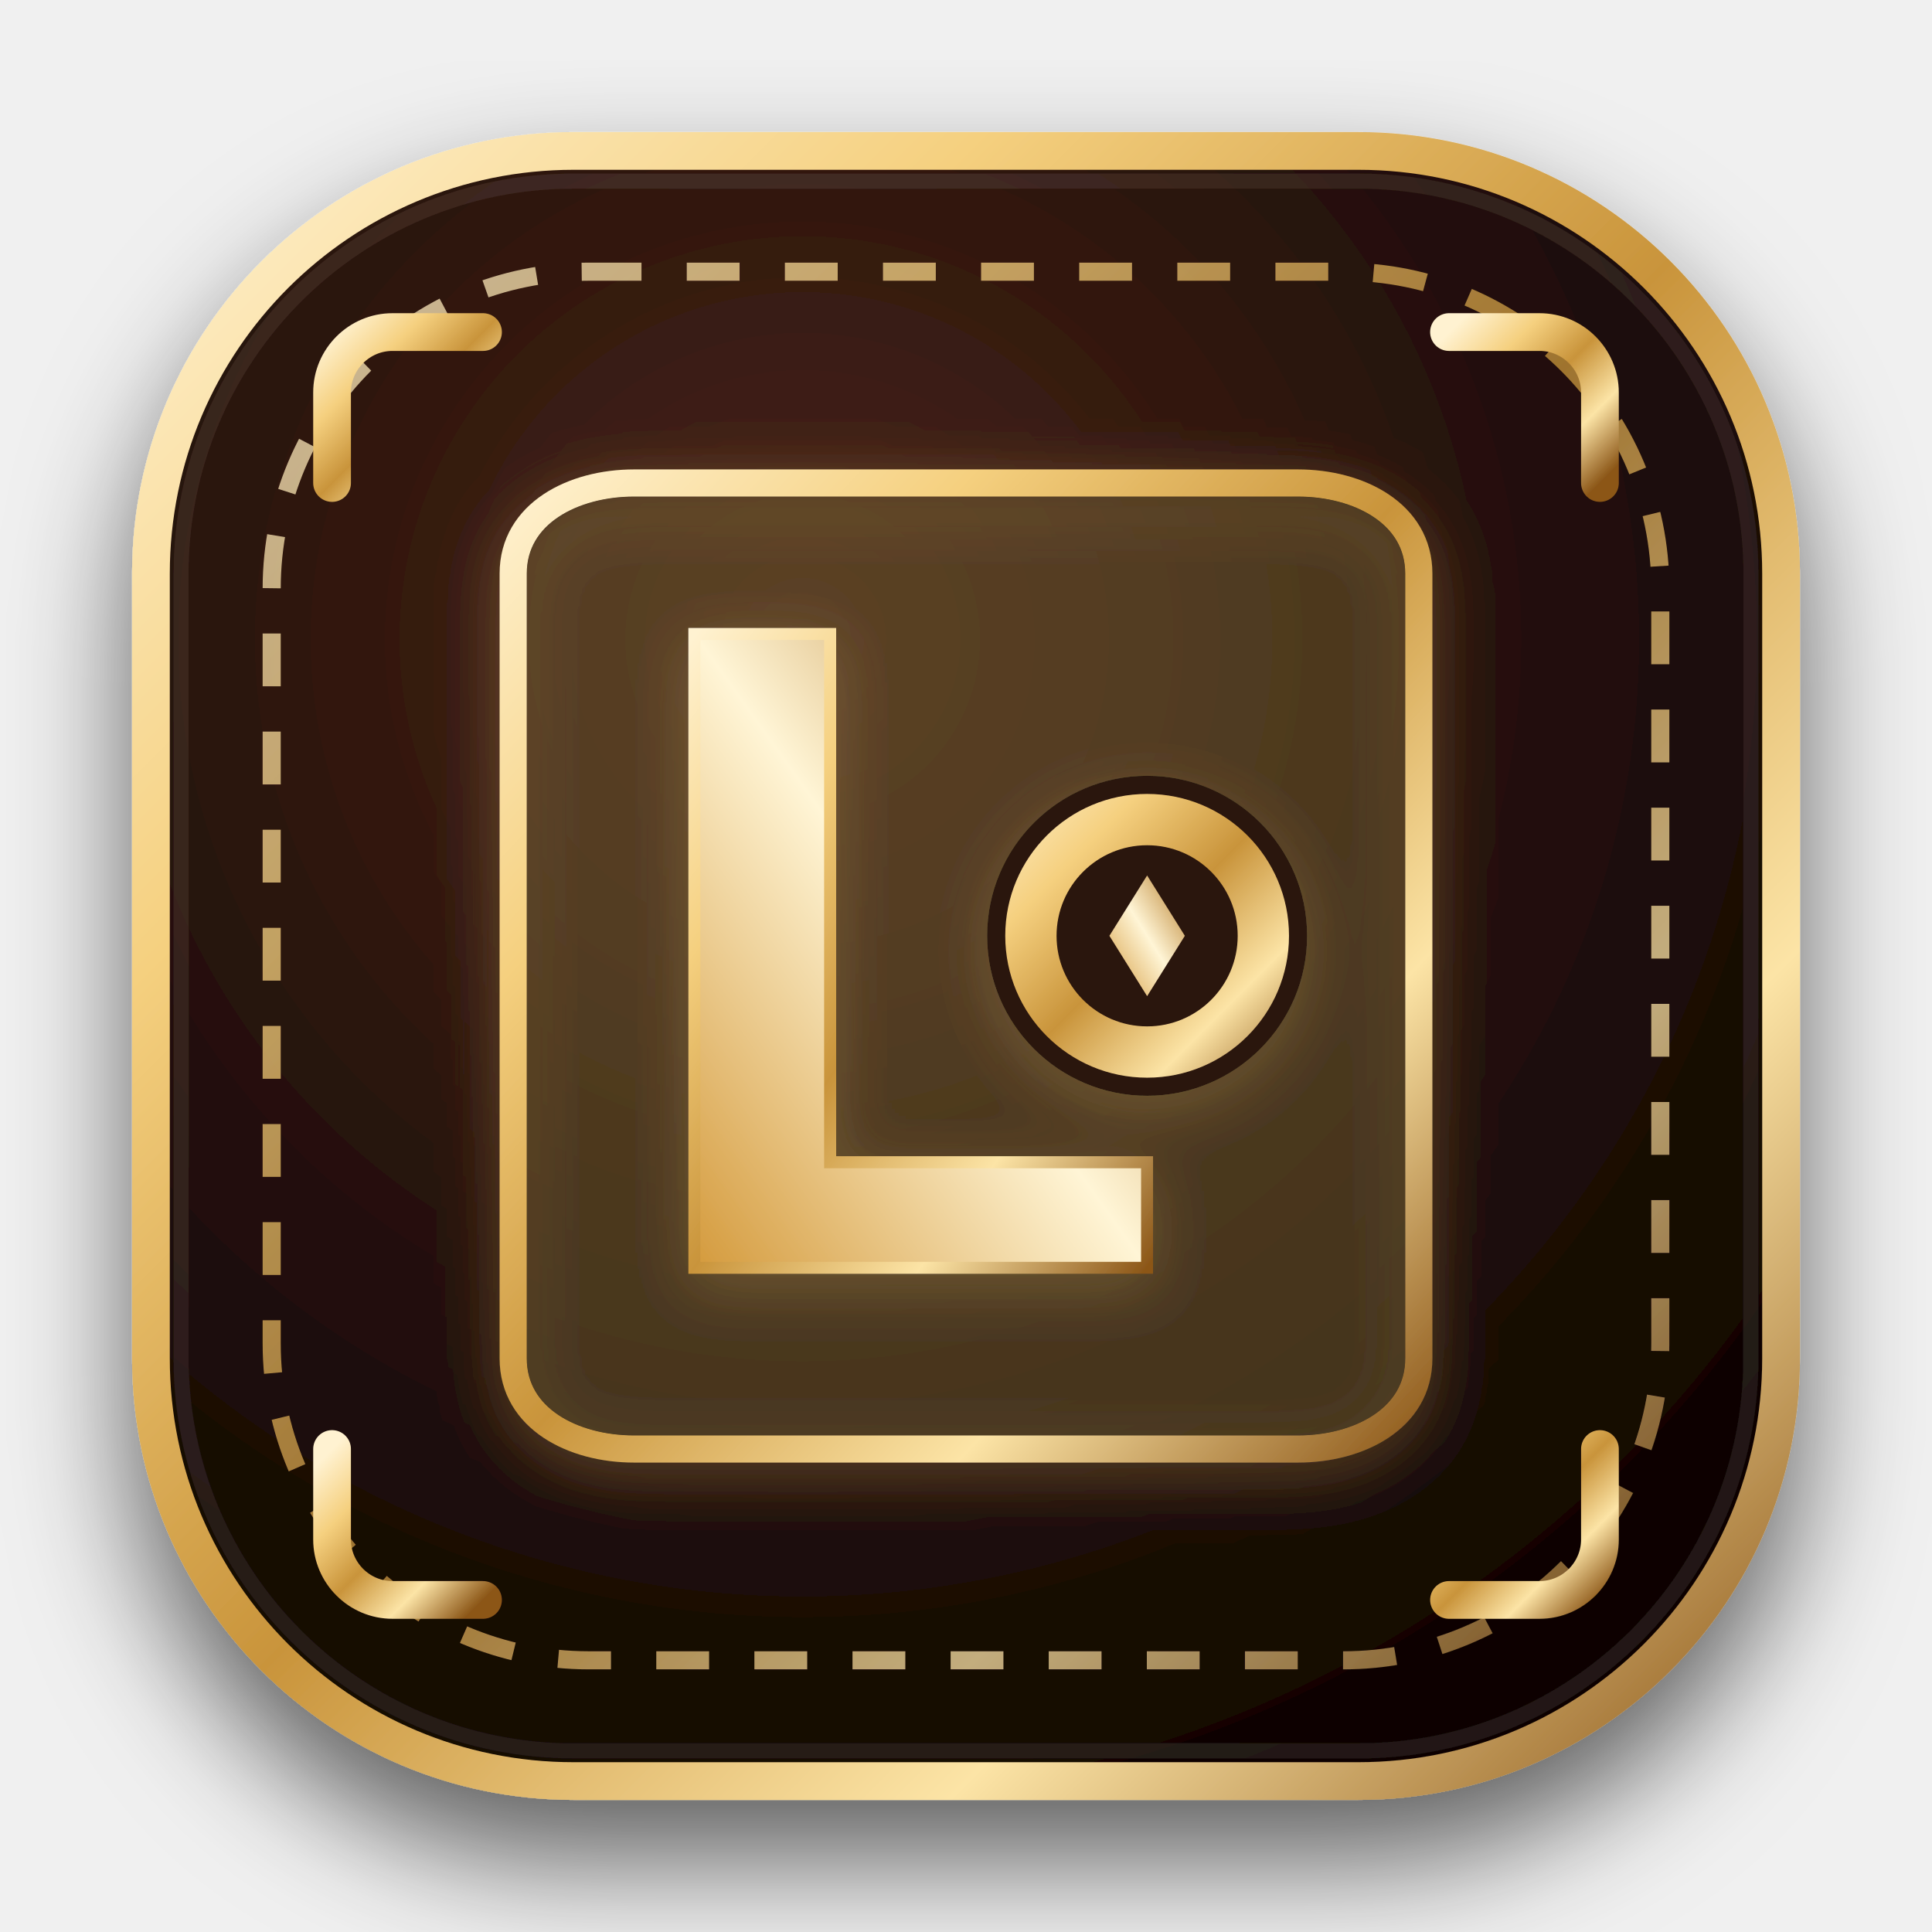
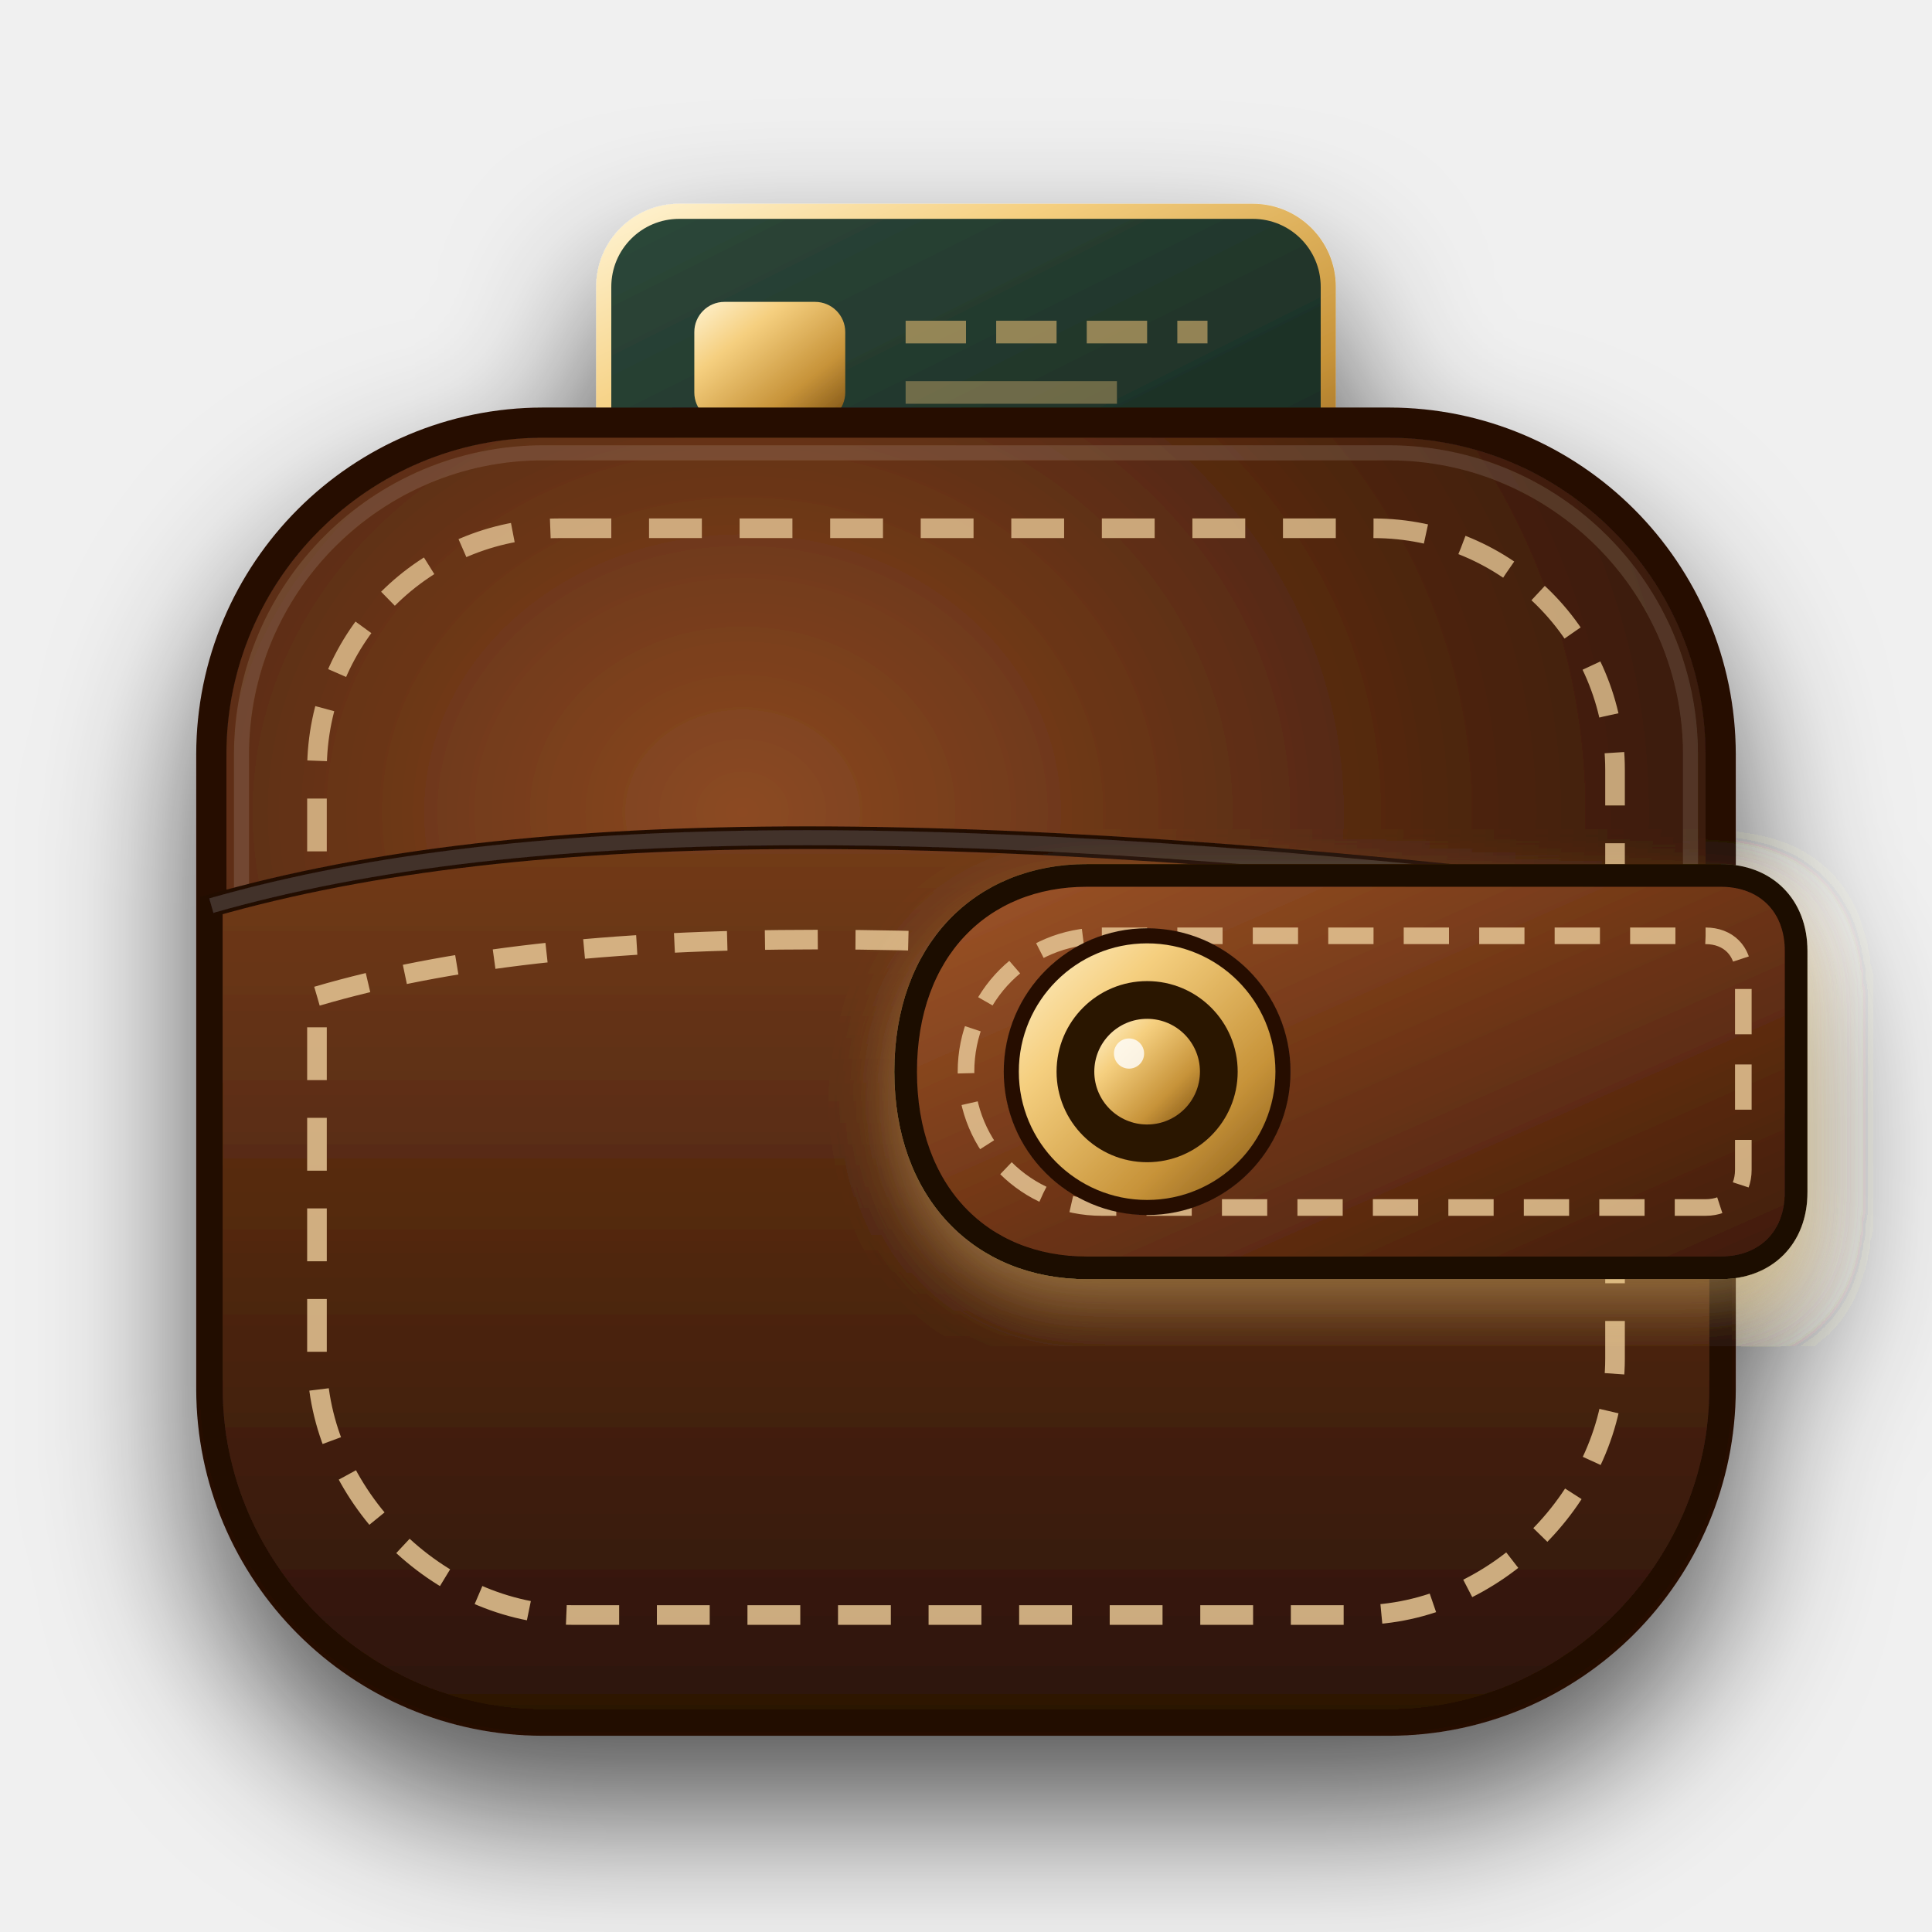
<svg xmlns="http://www.w3.org/2000/svg" viewBox="0 0 128 128" fill="none">
  <defs>
-     <linearGradient id="ledgerGoldFoil" x1="0%" y1="0%" x2="100%" y2="100%">
-       <stop offset="0%" stop-color="#FFF2D1" />
-       <stop offset="25%" stop-color="#F5D07F" />
-       <stop offset="50%" stop-color="#C9943B" />
-       <stop offset="75%" stop-color="#FCE4A6" />
-       <stop offset="100%" stop-color="#8C5718" />
+     <radialGradient id="brownLeatherMain" cx="35%" cy="30%" r="80%">
+       <stop offset="0%" stop-color="#8C4A23" />
+       <stop offset="45%" stop-color="#5C2D13" />
+       <stop offset="85%" stop-color="#361808" />
+       <stop offset="100%" stop-color="#1F0D04" />
+     </radialGradient>
+     <linearGradient id="brownLeatherPocket" x1="0%" y1="0%" x2="0%" y2="100%">
+       <stop offset="0%" stop-color="#733B1A" />
+       <stop offset="60%" stop-color="#47220C" />
+       <stop offset="100%" stop-color="#2B1306" />
    </linearGradient>
-     <linearGradient id="ledgerGoldLight" x1="0%" y1="100%" x2="100%" y2="0%">
-       <stop offset="0%" stop-color="#D49A3C" />
-       <stop offset="50%" stop-color="#FFF5D6" />
-       <stop offset="100%" stop-color="#B57A24" />
+     <linearGradient id="brownLeatherStrap" x1="0%" y1="0%" x2="100%" y2="100%">
+       <stop offset="0%" stop-color="#A05629" />
+       <stop offset="50%" stop-color="#6E3516" />
+       <stop offset="100%" stop-color="#3D1B09" />
    </linearGradient>
-     <radialGradient id="ledgerLeatherBg" cx="40%" cy="30%" r="75%">
-       <stop offset="0%" stop-color="#4A261A" />
-       <stop offset="50%" stop-color="#29130B" />
-       <stop offset="100%" stop-color="#0F0503" />
-     </radialGradient>
-     <filter id="ledgerLogoShadow" x="-20%" y="-20%" width="140%" height="140%">
-       <feDropShadow dx="0" dy="4" stdDeviation="4" flood-color="#000000" flood-opacity="0.6" />
+     <linearGradient id="goldClasp" x1="0%" y1="0%" x2="100%" y2="100%">
+       <stop offset="0%" stop-color="#FFF3D1" />
+       <stop offset="30%" stop-color="#F5CF7F" />
+       <stop offset="70%" stop-color="#C79339" />
+       <stop offset="100%" stop-color="#7A4F13" />
+     </linearGradient>
+     <linearGradient id="cardAccent" x1="0%" y1="0%" x2="100%" y2="100%">
+       <stop offset="0%" stop-color="#2D483A" />
+       <stop offset="100%" stop-color="#17271E" />
+     </linearGradient>
+     <filter id="walletShadow" x="-20%" y="-20%" width="140%" height="140%">
+       <feDropShadow dx="0" dy="5" stdDeviation="5" flood-color="#000000" flood-opacity="0.65" />
    </filter>
-     <filter id="ledgerGoldGlow" x="-20%" y="-20%" width="140%" height="140%">
-       <feDropShadow dx="0" dy="1" stdDeviation="2" flood-color="#F5D07F" flood-opacity="0.35" />
+     <filter id="claspGlow" x="-20%" y="-20%" width="140%" height="140%">
+       <feDropShadow dx="0" dy="2" stdDeviation="2" flood-color="#F5CF7F" flood-opacity="0.4" />
    </filter>
  </defs>
-   <g filter="url(#ledgerLogoShadow)">
-     <rect x="10" y="10" width="108" height="108" rx="28" fill="url(#ledgerLeatherBg)" stroke="url(#ledgerGoldFoil)" stroke-width="2.5" />
-     <rect x="12" y="12" width="104" height="104" rx="26" fill="none" stroke="rgba(255,255,255,0.08)" stroke-width="1" />
-     <rect x="18" y="18" width="92" height="92" rx="21" fill="none" stroke="url(#ledgerGoldFoil)" stroke-width="1.2" stroke-dasharray="3.5 3" opacity="0.75" />
-     <path d="M 22 32 L 22 26 C 22 23.8 23.8 22 26 22 L 32 22" fill="none" stroke="url(#ledgerGoldFoil)" stroke-width="2.5" stroke-linecap="round" />
-     <path d="M 106 32 L 106 26 C 106 23.8 104.2 22 102 22 L 96 22" fill="none" stroke="url(#ledgerGoldFoil)" stroke-width="2.5" stroke-linecap="round" />
-     <path d="M 22 96 L 22 102 C 22 104.2 23.8 106 26 106 L 32 106" fill="none" stroke="url(#ledgerGoldFoil)" stroke-width="2.5" stroke-linecap="round" />
-     <path d="M 106 96 L 106 102 C 106 104.2 104.2 106 102 106 L 96 106" fill="none" stroke="url(#ledgerGoldFoil)" stroke-width="2.5" stroke-linecap="round" />
-     <g filter="url(#ledgerGoldGlow)">
-       <path d="M 34 38 C 34 34 38 32 42 32 L 86 32 C 90 32 94 34 94 38 L 94 90 C 94 94 90 96 86 96 L 42 96 C 38 96 34 94 34 90 Z" fill="rgba(0,0,0,0.4)" stroke="url(#ledgerGoldFoil)" stroke-width="1.8" />
-       <path d="M 34 48 L 94 48" stroke="url(#ledgerGoldFoil)" stroke-width="1.2" stroke-dasharray="2 2" opacity="0.75" />
-       <path d="M 46 42 L 55 42 L 55 77 L 76 77 L 76 84 L 46 84 Z" fill="url(#ledgerGoldLight)" stroke="url(#ledgerGoldFoil)" stroke-width="0.8" />
-       <circle cx="76" cy="62" r="10" fill="url(#ledgerGoldFoil)" stroke="#29130B" stroke-width="1.2" />
-       <circle cx="76" cy="62" r="6" fill="#29130B" />
-       <path d="M 76 58 L 78.5 62 L 76 66 L 73.5 62 Z" fill="url(#ledgerGoldLight)" />
+   <g filter="url(#walletShadow)">
+     <rect x="40" y="14" width="48" height="24" rx="5" fill="url(#cardAccent)" stroke="url(#goldClasp)" stroke-width="1" />
+     <rect x="46" y="20" width="10" height="8" rx="2" fill="url(#goldClasp)" />
+     <line x1="60" y1="22" x2="80" y2="22" stroke="#E0B872" stroke-width="1.5" opacity="0.6" stroke-dasharray="4 2" />
+     <line x1="60" y1="26" x2="74" y2="26" stroke="#E0B872" stroke-width="1.5" opacity="0.4" />
+     <rect x="14" y="28" width="100" height="86" rx="22" fill="url(#brownLeatherMain)" stroke="#261005" stroke-width="2" />
+     <rect x="16" y="30" width="96" height="82" rx="20" fill="none" stroke="rgba(255,255,255,0.12)" stroke-width="1" />
+     <rect x="21" y="35" width="86" height="72" rx="16" fill="none" stroke="#E6C594" stroke-width="1.3" stroke-dasharray="3.5 2.5" opacity="0.8" />
+     <path d="M 14 60 C 35 54 65 54 114 60 L 114 92 C 114 104 104 114 92 114 L 36 114 C 24 114 14 104 14 92 Z" fill="url(#brownLeatherPocket)" stroke="#210D04" stroke-width="1.5" />
+     <path d="M 14 60 C 35 54 65 54 114 60" fill="none" stroke="rgba(255,255,255,0.15)" stroke-width="1" />
+     <path d="M 21 66 C 38 61 64 61 107 66 L 107 90 C 107 99 99 107 90 107 L 38 107 C 29 107 21 99 21 90 Z" fill="none" stroke="#E6C594" stroke-width="1.3" stroke-dasharray="3.5 2.5" opacity="0.85" />
+     <g filter="url(#claspGlow)">
+       <path d="M 72 58 L 114 58 C 117 58 119 60 119 63 L 119 79 C 119 82 117 84 114 84 L 72 84 C 65 84 60 79 60 71 C 60 63 65 58 72 58 Z" fill="url(#brownLeatherStrap)" stroke="#1A0A03" stroke-width="1.5" />
+       <path d="M 73 62 L 113 62 C 114.5 62 115.5 63 115.5 64.5 L 115.5 77.5 C 115.5 79 114.5 80 113 80 L 73 80 C 68 80 64 76 64 71 C 64 66 68 62 73 62 Z" fill="none" stroke="#E6C594" stroke-width="1.1" stroke-dasharray="3 2" opacity="0.85" />
+       <circle cx="76" cy="71" r="9" fill="url(#goldClasp)" stroke="#261005" stroke-width="1" />
+       <circle cx="76" cy="71" r="6" fill="#2B1306" />
+       <circle cx="76" cy="71" r="3.5" fill="url(#goldClasp)" />
+       <circle cx="74.8" cy="69.8" r="1" fill="#FFFFFF" opacity="0.8" />
    </g>
  </g>
</svg>
